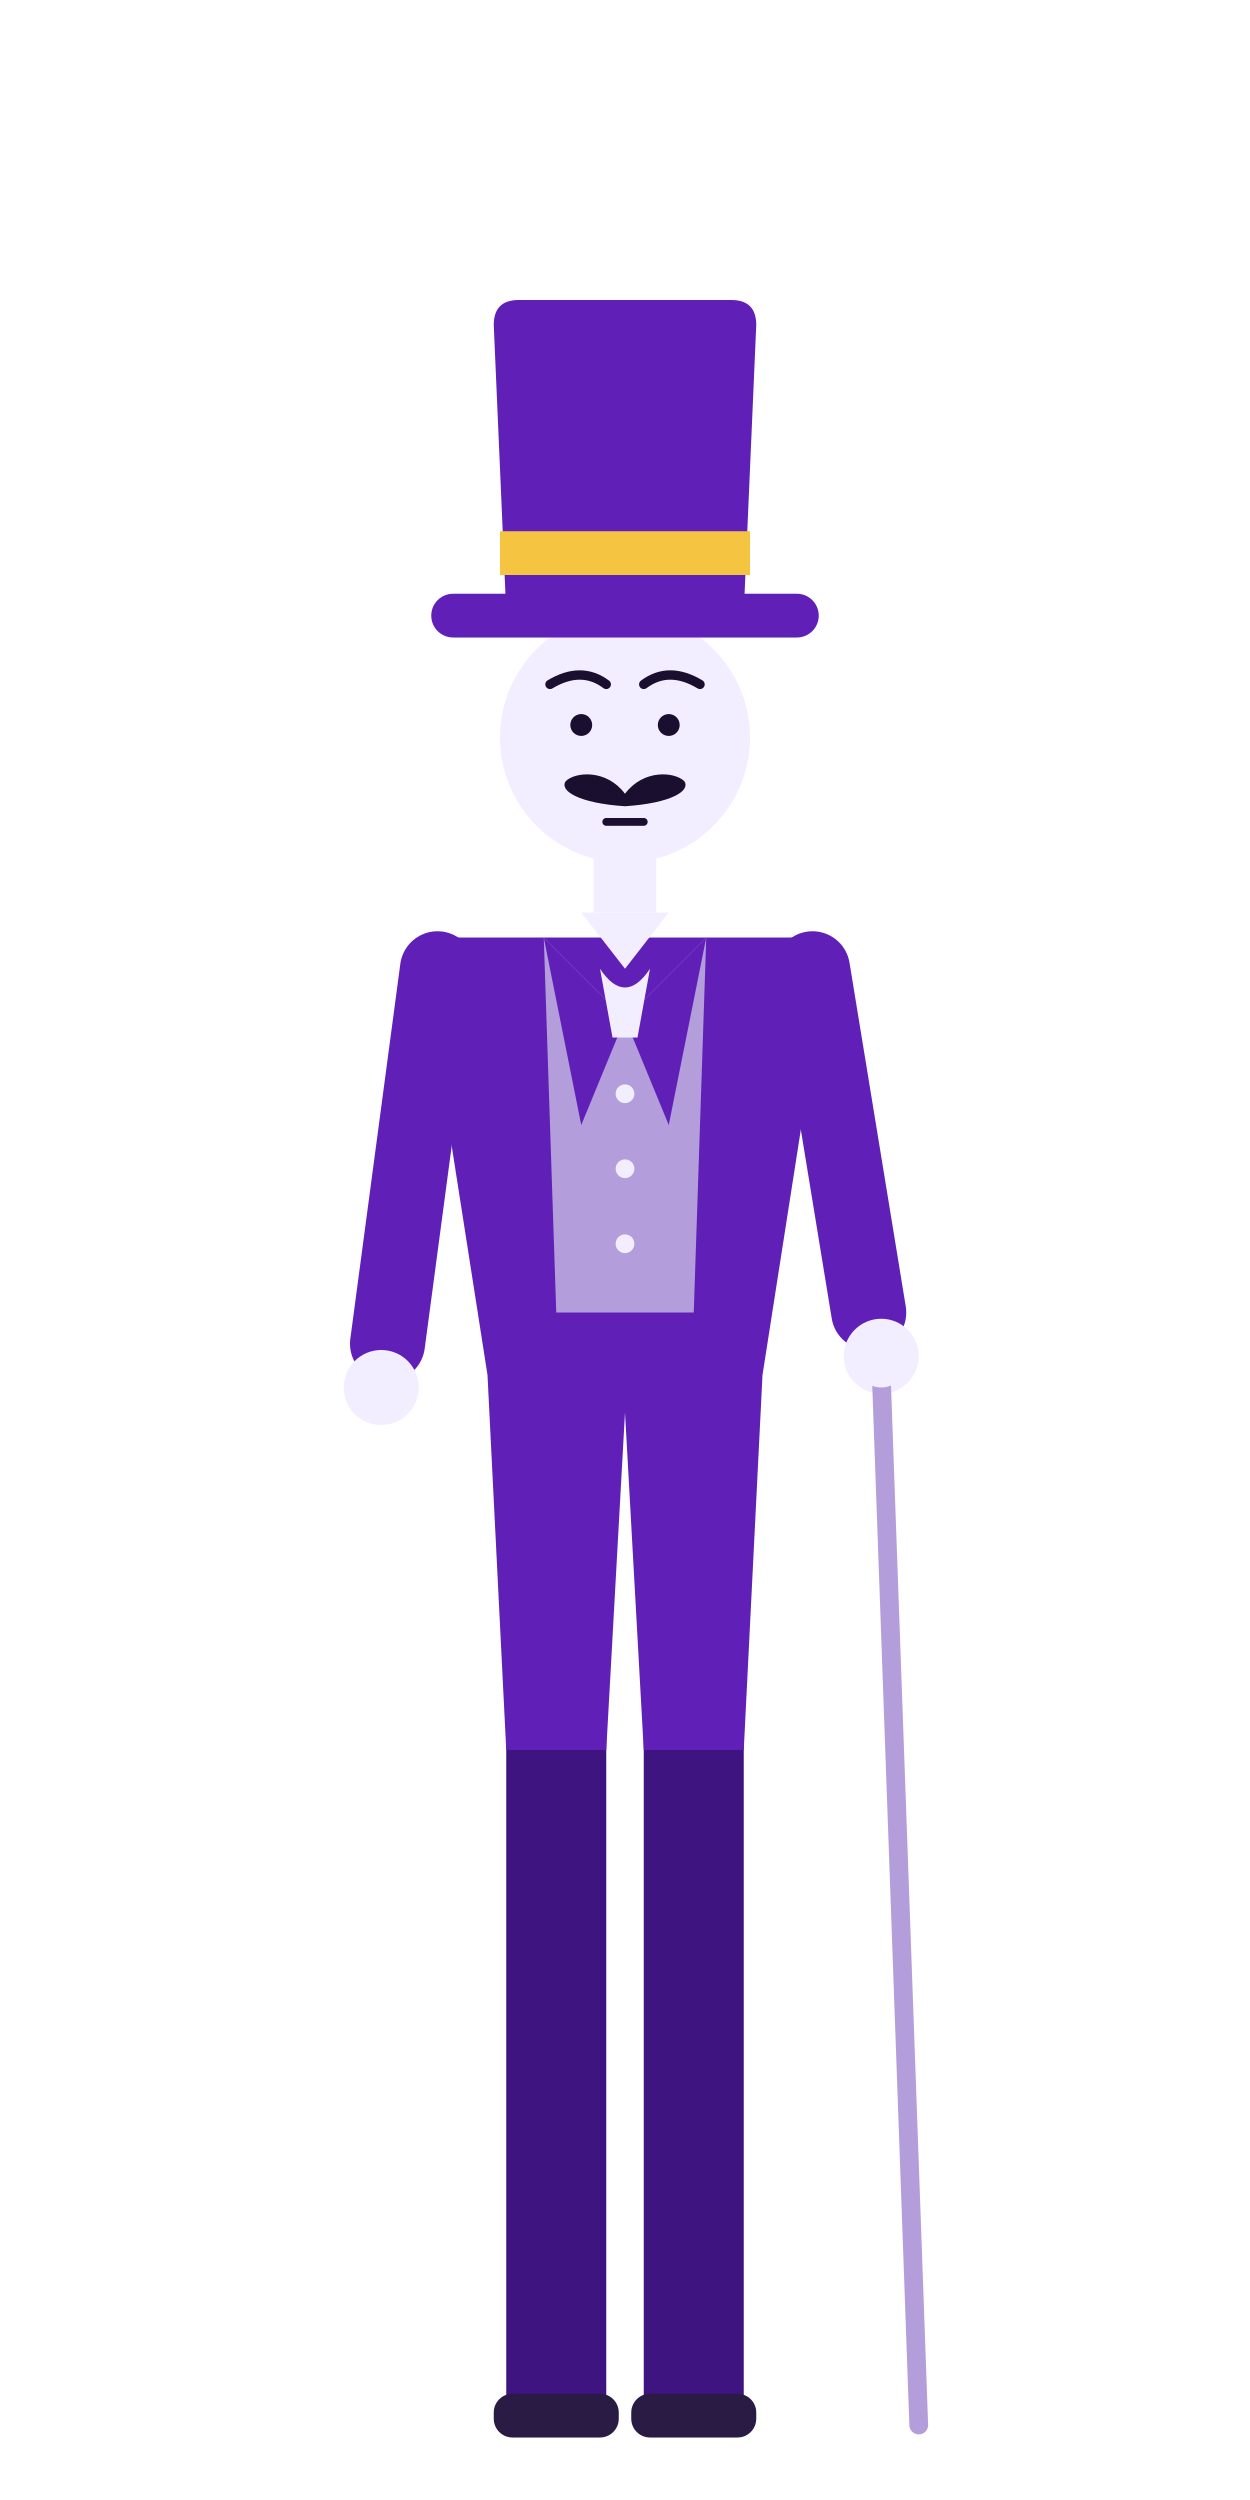
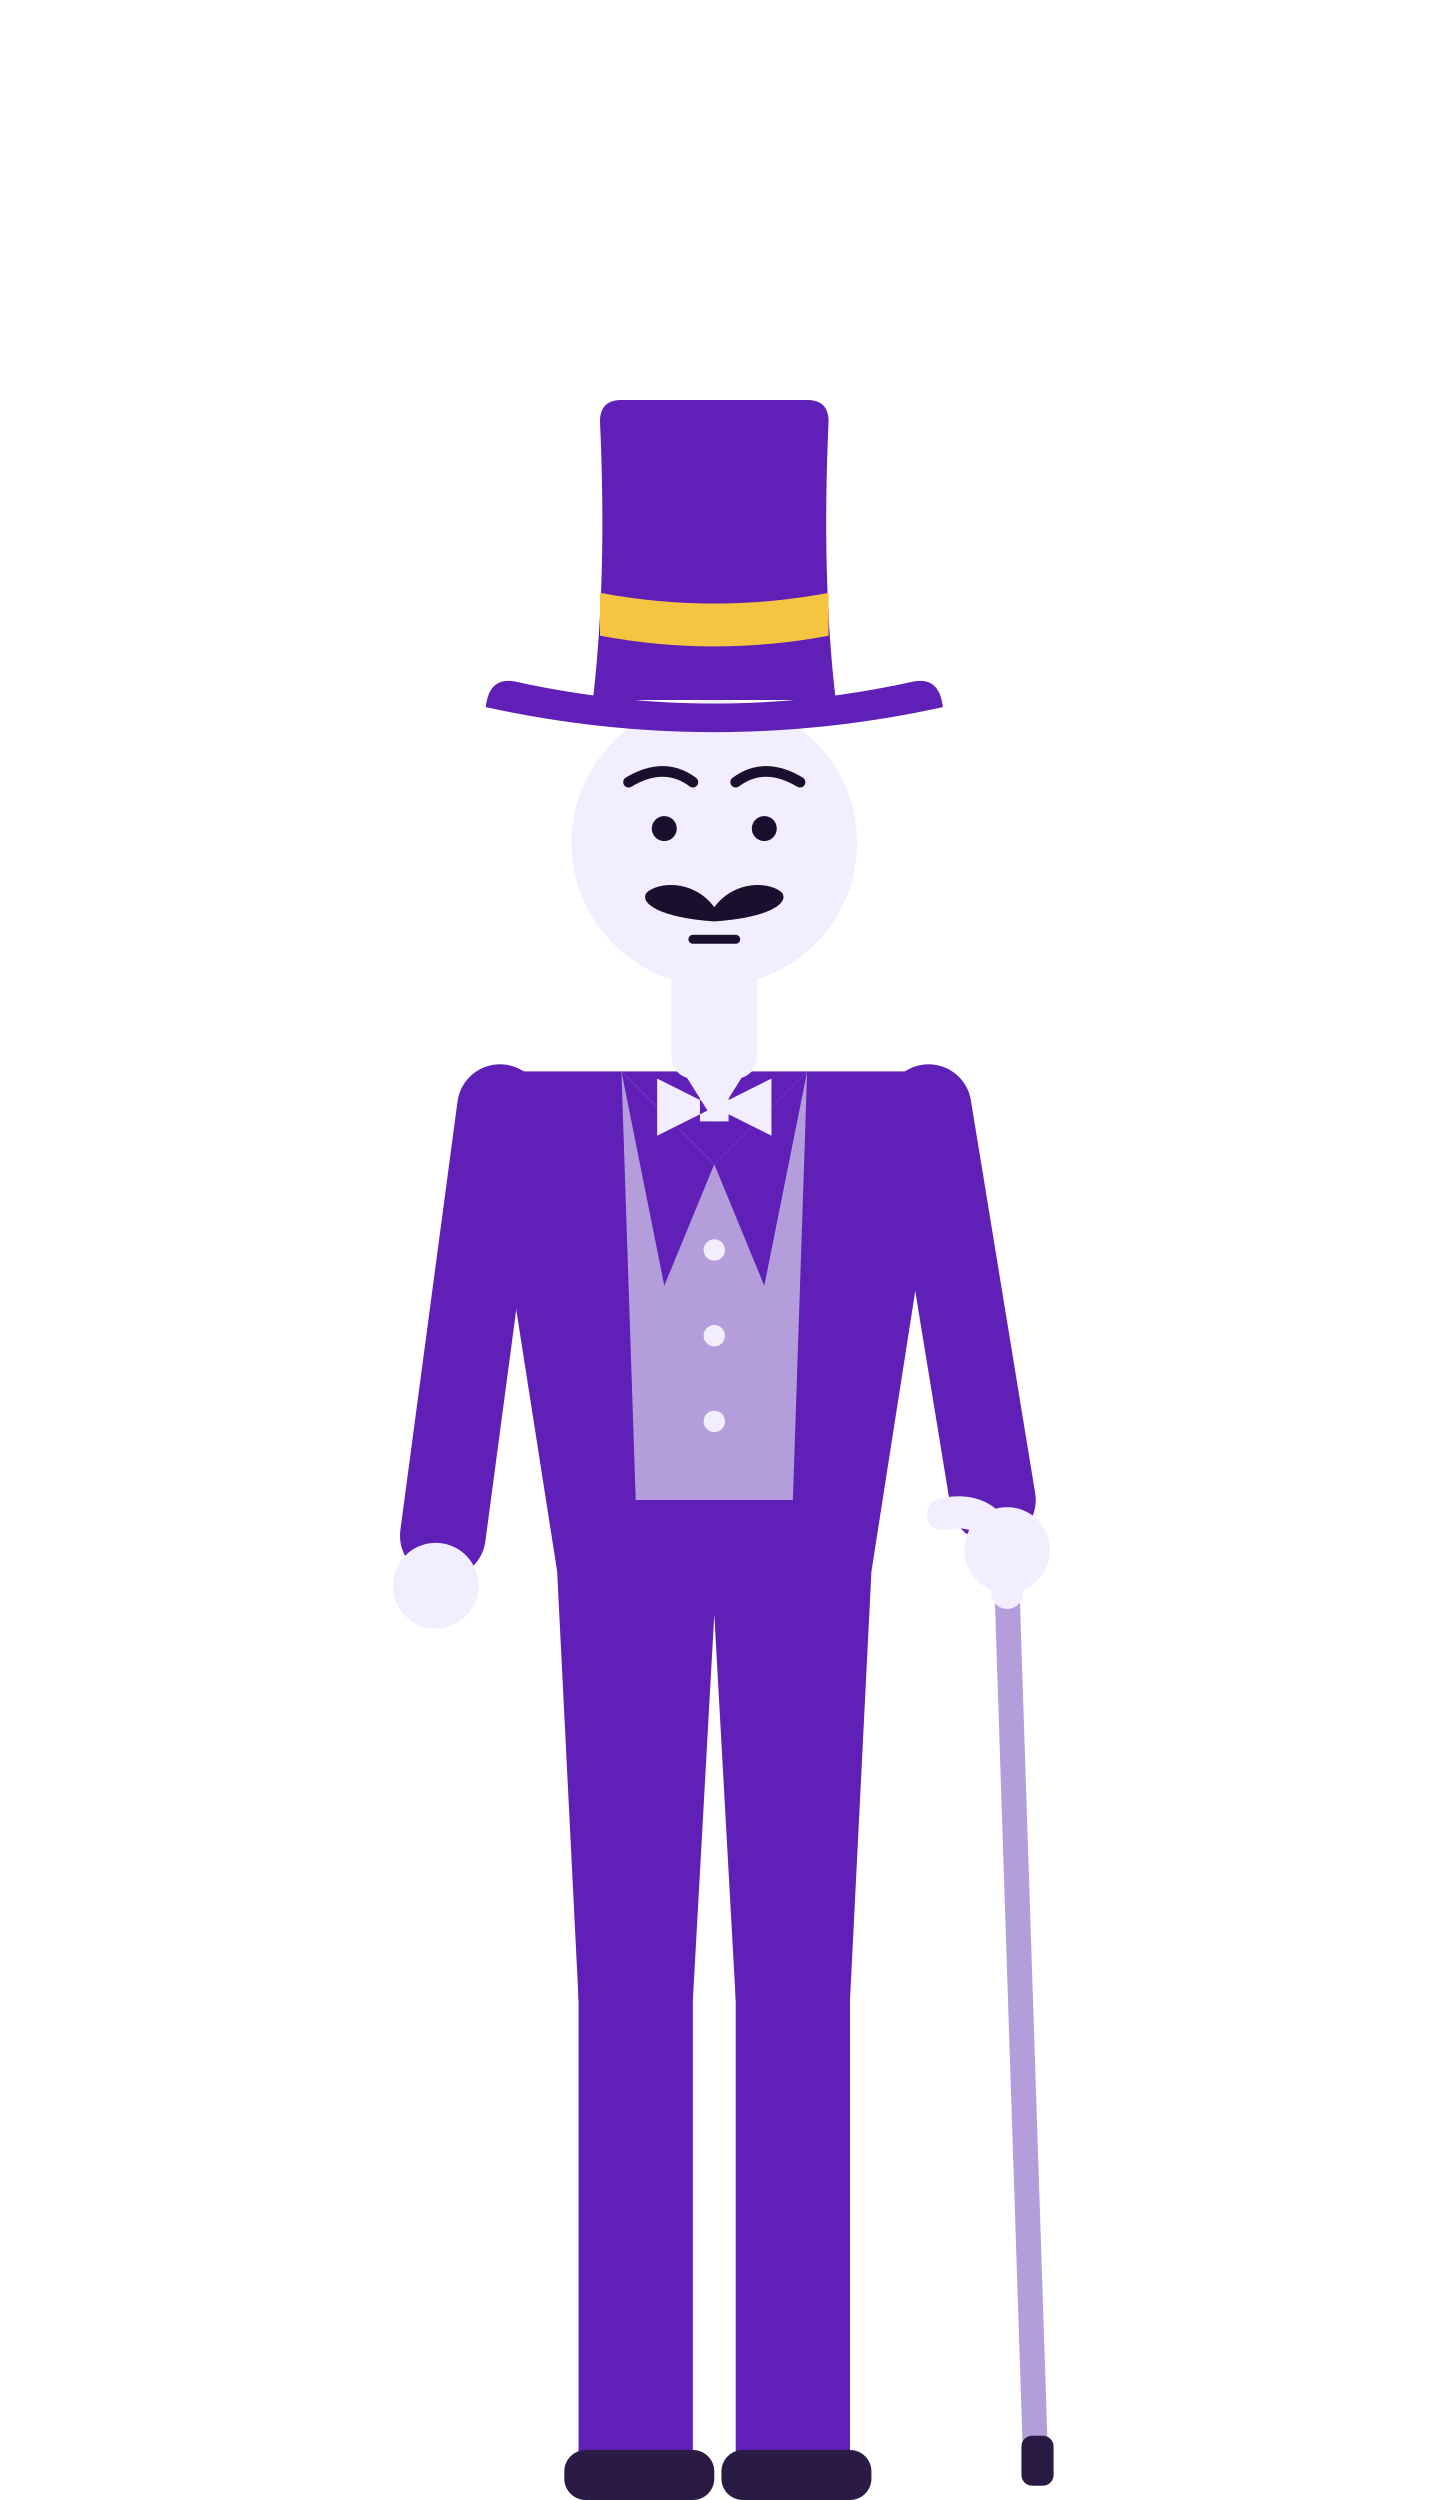
- <svg xmlns="http://www.w3.org/2000/svg" viewBox="0 0 400 800" width="400" height="800">
-   <rect x="162" y="430" width="32" height="340" fill="#3E1480" />
-   <rect x="206" y="430" width="32" height="340" fill="#3E1480" />
-   <rect x="158" y="766" width="40" height="14" rx="6" fill="#2A1B45" />
-   <rect x="202" y="766" width="40" height="14" rx="6" fill="#2A1B45" />
+ <svg xmlns="http://www.w3.org/2000/svg" viewBox="0 0 400 700" width="400" height="700">
+   <rect x="162" y="430" width="32" height="262" fill="#601FB7" />
+   <rect x="206" y="430" width="32" height="262" fill="#601FB7" />
+   <rect x="158" y="686" width="42" height="14" rx="6" fill="#2A1B45" />
+   <rect x="202" y="686" width="42" height="14" rx="6" fill="#2A1B45" />
  <path d="M140 300 Q134 300 136 312 L156 440 L162 560 L194 560 L200 452 L206 560 L238 560 L244 440 L264 312 Q266 300 260 300 Z" fill="#601FB7" />
  <path d="M174 300 L200 326 L226 300 L222 420 L178 420 Z" fill="#B39DDB" />
  <path d="M174 300 L186 360 L200 326 Z M226 300 L214 360 L200 326 Z" fill="#601FB7" />
  <circle cx="200" cy="350" r="3" fill="#F3EEFF" />
  <circle cx="200" cy="374" r="3" fill="#F3EEFF" />
  <circle cx="200" cy="398" r="3" fill="#F3EEFF" />
-   <path d="M186 292 L200 310 L214 292 Z" fill="#F3EEFF" />
-   <path d="M192 310 Q200 322 208 310 L204 332 L196 332 Z" fill="#F3EEFF" />
+   <path d="M190 298 L200 314 L210 298 L210 294 L190 294 Z" fill="#F3EEFF" />
+   <path d="M200 310 L184 302 L184 318 Z M200 310 L216 302 L216 318 Z M196 306 L204 306 L204 314 L196 314 Z" fill="#F3EEFF" />
  <path d="M140 310 L124 430" stroke="#601FB7" stroke-width="24" stroke-linecap="round" fill="none" />
  <circle cx="122" cy="444" r="12" fill="#F3EEFF" />
  <path d="M260 310 L278 420" stroke="#601FB7" stroke-width="24" stroke-linecap="round" fill="none" />
  <circle cx="282" cy="434" r="12" fill="#F3EEFF" />
-   <line x1="282" y1="440" x2="294" y2="776" stroke="#B39DDB" stroke-width="6" stroke-linecap="round" />
-   <circle cx="282" cy="436" r="8" fill="#F3EEFF" />
+   <path d="M282 446 L290 690" stroke="#B39DDB" stroke-width="7" stroke-linecap="round" fill="none" />
+   <path d="M282 446 Q282 420 264 424" stroke="#F3EEFF" stroke-width="9" stroke-linecap="round" fill="none" />
+   <rect x="286" y="682" width="9" height="14" rx="3" fill="#2A1B45" />
  <circle cx="200" cy="236" r="40" fill="#F3EEFF" />
  <circle cx="186" cy="232" r="3.5" fill="#1A0F2E" />
  <circle cx="214" cy="232" r="3.5" fill="#1A0F2E" />
  <path d="M176 219 Q186 213 194 219" stroke="#1A0F2E" stroke-width="3" fill="none" stroke-linecap="round" />
  <path d="M206 219 Q214 213 224 219" stroke="#1A0F2E" stroke-width="3" fill="none" stroke-linecap="round" />
  <path d="M200 254 C194 246 184 247 181 250 C179 253 185 257 200 258 C215 257 221 253 219 250 C216 247 206 246 200 254 Z" fill="#1A0F2E" />
  <line x1="194" y1="263" x2="206" y2="263" stroke="#1A0F2E" stroke-width="2.5" stroke-linecap="round" />
-   <rect x="190" y="272" width="20" height="20" fill="#F3EEFF" />
+   <rect x="188" y="268" width="24" height="34" rx="6" fill="#F3EEFF" />
  <g transform="rotate(0 200 196)">
-     <path d="M162 196 L158 104 Q158 96 166 96 L234 96 Q242 96 242 104 L238 196 Z" fill="#601FB7" />
-     <rect x="160" y="170" width="80" height="14" fill="#F5C542" />
-     <rect x="138" y="190" width="124" height="14" rx="7" fill="#601FB7" />
+     <path d="M166 196 Q170 162 168 118 Q168 112 174 112 L226 112 Q232 112 232 118 Q230 162 234 196 Z" fill="#601FB7" />
+     <path d="M168 178 Q200 184 232 178 L232 166 Q200 172 168 166 Z" fill="#F5C542" />
+     <path d="M136 198 Q137 189 145 191 Q200 203 255 191 Q263 189 264 198 Q200 212 136 198 Z" fill="#601FB7" />
  </g>
</svg>
